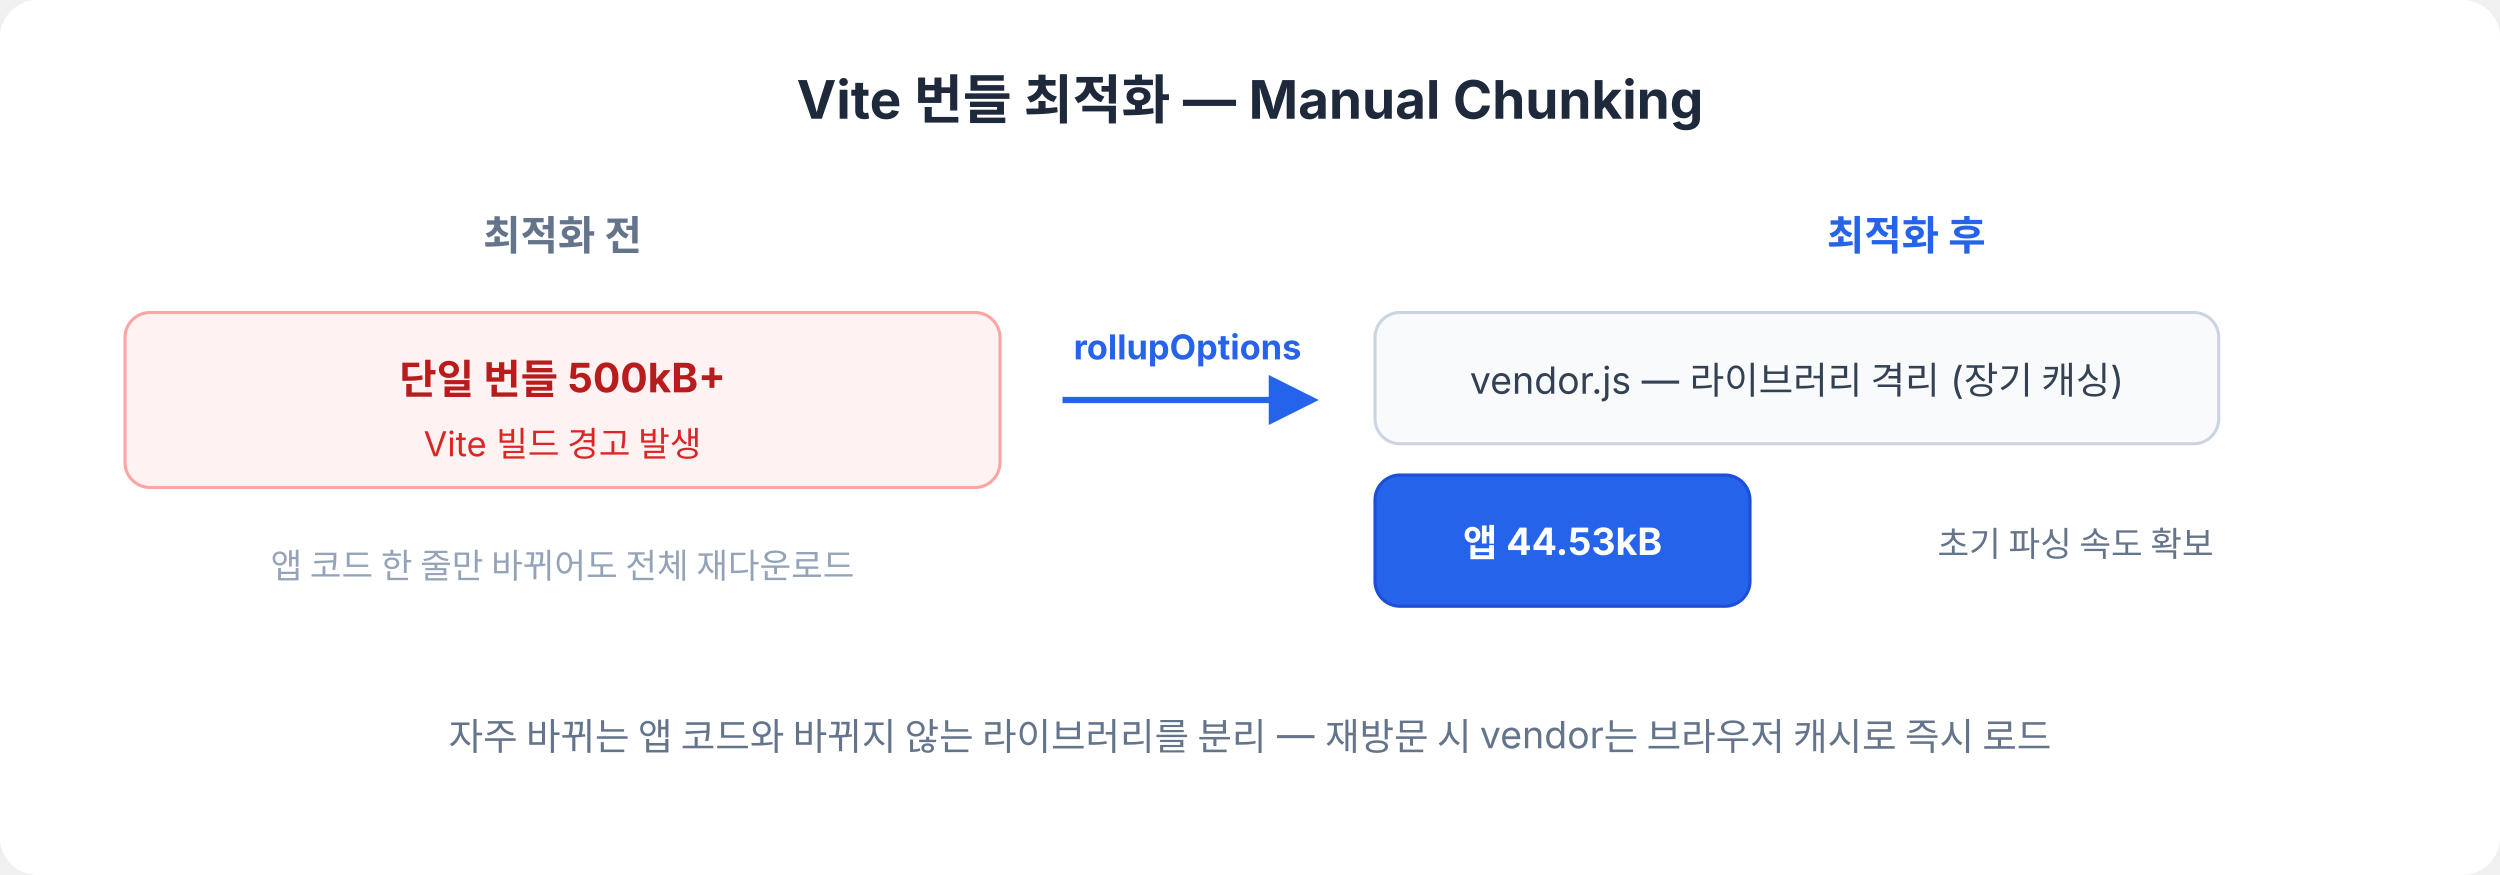
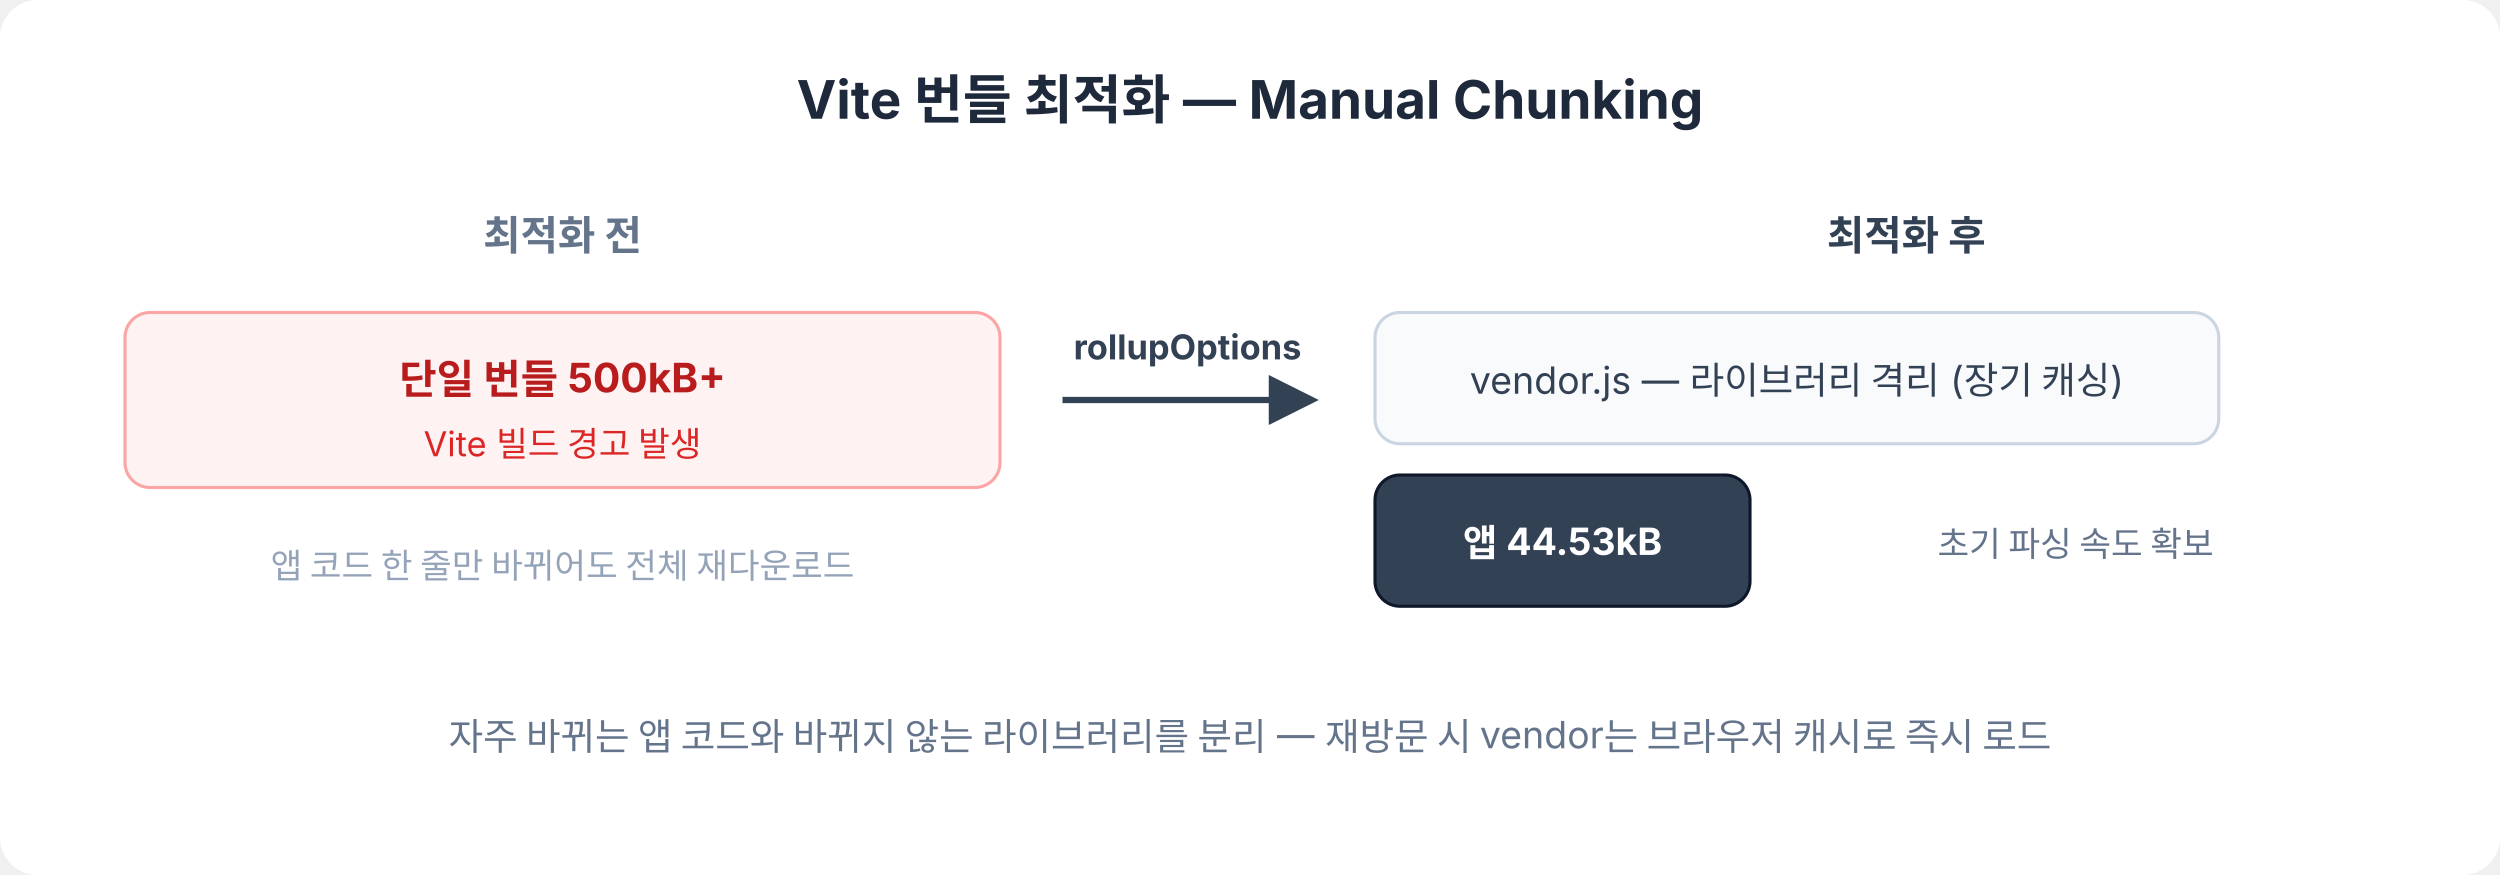
<svg xmlns="http://www.w3.org/2000/svg" viewBox="0 0 800 280" font-family="-apple-system, 'Segoe UI', 'Malgun Gothic', sans-serif">
  <defs>
    <marker id="arrow" markerWidth="8" markerHeight="8" refX="7" refY="4" orient="auto">
-       <path d="M0,0 L8,4 L0,8 z" fill="#2563eb" />
+       <path d="M0,0 L8,4 L0,8 z" fill="#334155" />
    </marker>
  </defs>
  <rect width="800" height="280" fill="#ffffff" rx="12" />
  <text x="400" y="38" text-anchor="middle" font-size="17" font-weight="bold" fill="#1e293b">Vite 번들 최적화 — Manual Chunking</text>
  <text x="180" y="80" text-anchor="middle" font-size="13" font-weight="bold" fill="#64748b">최적화 전</text>
  <rect x="40" y="100" width="280" height="56" rx="8" fill="#fef2f2" stroke="#fca5a5" />
  <text x="180" y="126" text-anchor="middle" font-size="13" font-weight="bold" fill="#b91c1c">단일 번들 500kB+</text>
  <text x="180" y="146" text-anchor="middle" font-size="11" fill="#dc2626">Vite 빌드 경고 발생</text>
  <text x="180" y="185" text-anchor="middle" font-size="11" fill="#94a3b8">앱 코드 한 줄만 바뀌어도 전체 재다운로드</text>
-   <line x1="340" y1="128" x2="420" y2="128" stroke="#2563eb" stroke-width="2" marker-end="url(#arrow)" />
-   <text x="380" y="115" text-anchor="middle" font-size="11" fill="#2563eb" font-weight="bold">rollupOptions</text>
-   <text x="610" y="80" text-anchor="middle" font-size="13" font-weight="bold" fill="#2563eb">최적화 후</text>
+   <line x1="340" y1="128" x2="420" y2="128" stroke="#334155" stroke-width="2" marker-end="url(#arrow)" />
+   <text x="380" y="115" text-anchor="middle" font-size="11" fill="#334155" font-weight="bold">rollupOptions</text>
+   <text x="610" y="80" text-anchor="middle" font-size="13" font-weight="bold" fill="#334155">최적화 후</text>
  <rect x="440" y="100" width="270" height="42" rx="8" fill="#f8fafc" stroke="#cbd5e1" />
  <text x="575" y="126" text-anchor="middle" font-size="12" fill="#334155">vendor.js — 라이브러리 격리 (장기 캐싱)</text>
-   <rect x="440" y="152" width="120" height="42" rx="8" fill="#2563eb" stroke="#1d4ed8" />
+   <rect x="440" y="152" width="120" height="42" rx="8" fill="#334155" stroke="#0f172a" />
  <text x="500" y="178" text-anchor="middle" font-size="12" font-weight="bold" fill="#ffffff">앱 44.53kB</text>
  <text x="620" y="178" font-size="11" fill="#64748b">초기 파싱 속도 확보</text>
  <text x="400" y="240" text-anchor="middle" font-size="12" fill="#64748b">자주 바뀌는 앱 코드와 바뀌지 않는 라이브러리를 분리 — 재방문 시 vendor는 브라우저 캐시로 즉시 로드</text>
</svg>
